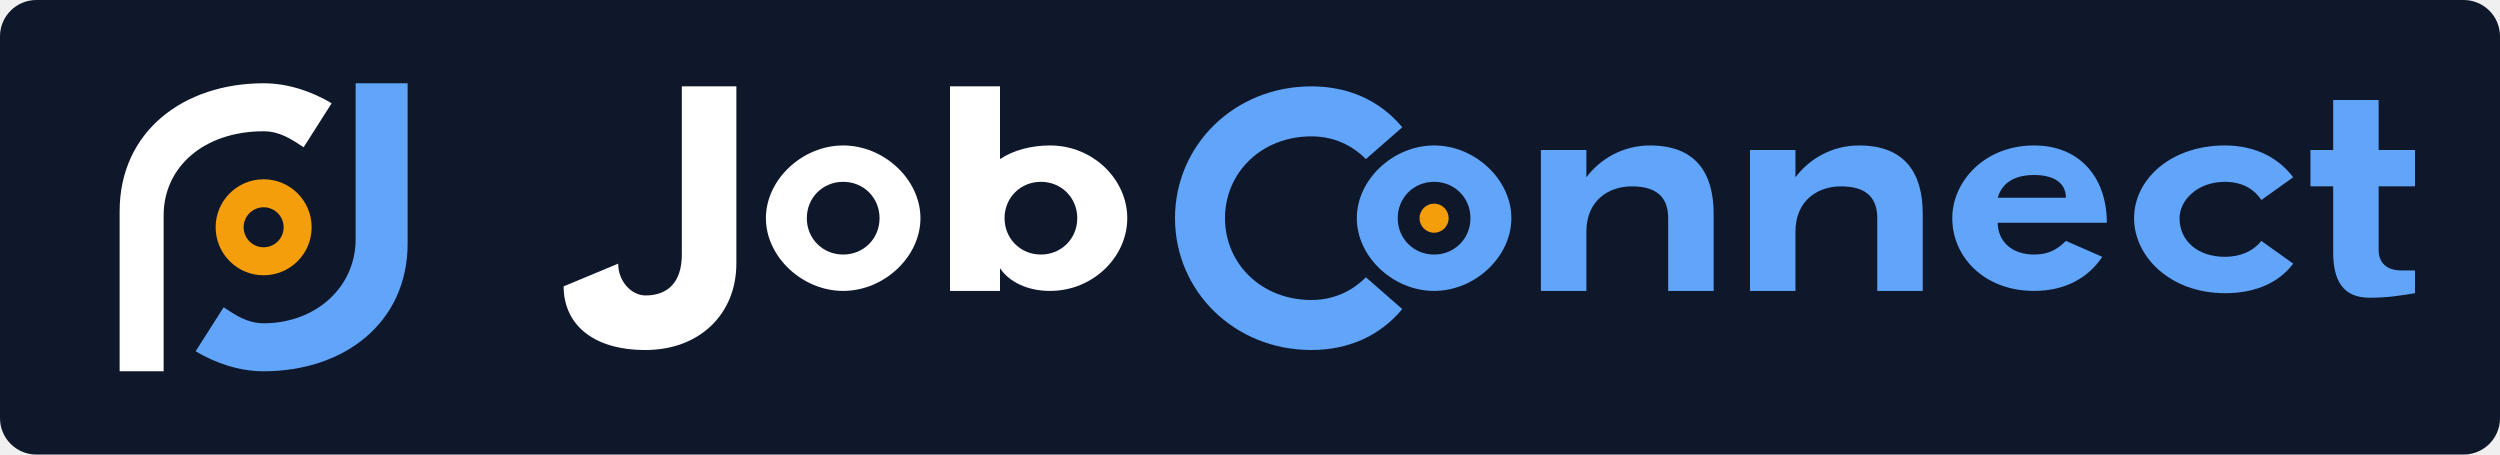
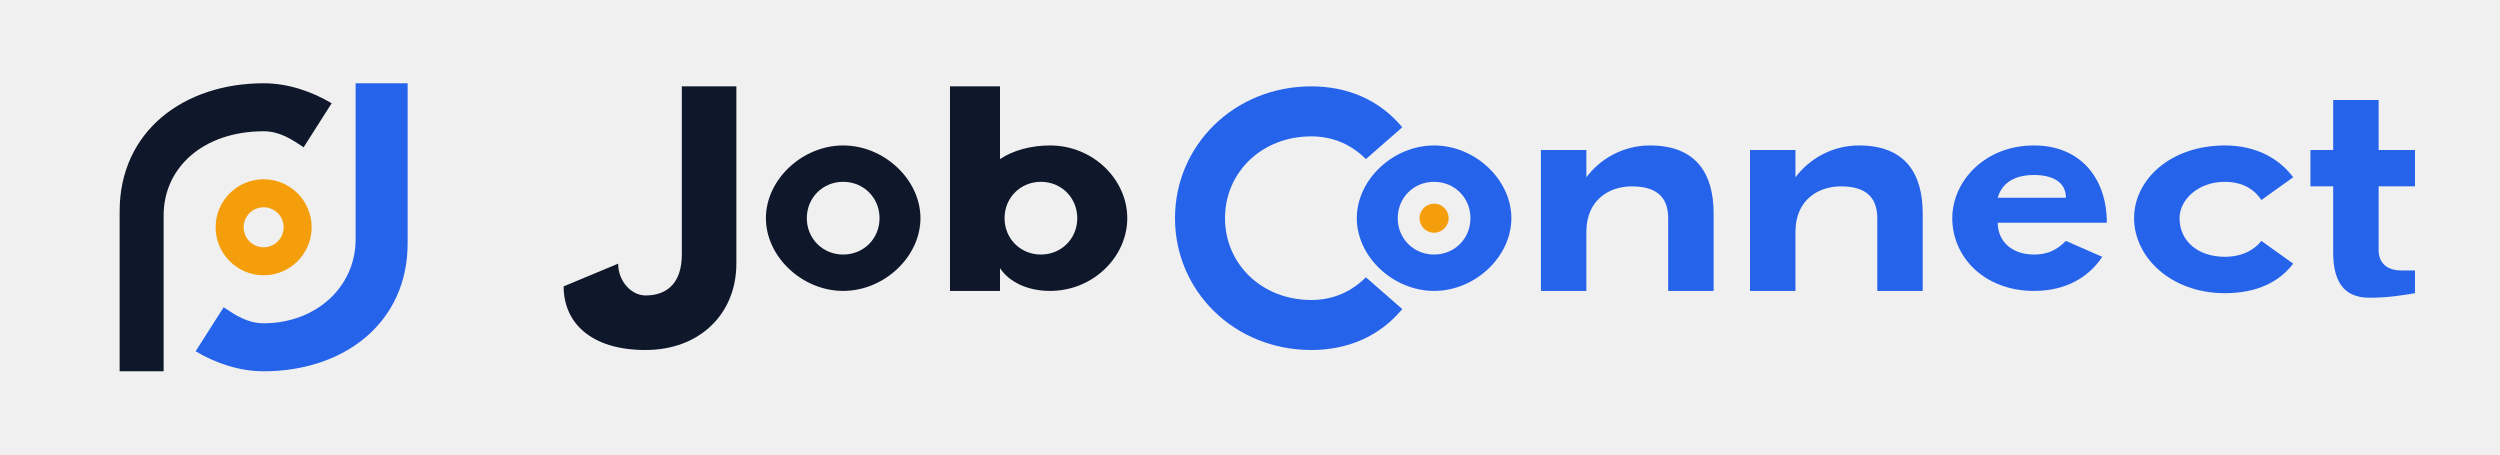
<svg xmlns="http://www.w3.org/2000/svg" viewBox="0 0 550 100" width="550" height="100">
-   <rect width="550" height="100" rx="8" fill="#0F172A" />
  <g transform="translate(14.0, 6.0) scale(0.88)">
-     <path fill="#FFFFFF" d="M 14 86 V 46 C 14 26 30 14 50 14 C 56 14 62 16 67 19 L 60 30 C 57 28 54 26 50 26 C 35 26 25 35 25 47 V 86 Z" />
-     <path fill="#60A5FA" d="M 86 14 V 54 C 86 74 70 86 50 86 C 44 86 38 84 33 81 L 40 70 C 43 72 46 74 50 74 C 63 74 73 65 73 53 V 14 Z" />
+     <path fill="#0F172A" d="M 14 86 V 46 C 14 26 30 14 50 14 C 56 14 62 16 67 19 L 60 30 C 57 28 54 26 50 26 C 35 26 25 35 25 47 V 86 Z" />
+     <path fill="#2563EB" d="M 86 14 V 54 C 86 74 70 86 50 86 C 44 86 38 84 33 81 L 40 70 C 43 72 46 74 50 74 C 63 74 73 65 73 53 V 14 Z" />
    <path fill="#F59E0B" fill-rule="evenodd" d="M 50 38 A 12 12 0 1 0 50 62 A 12 12 0 1 0 50 38 Z M 50 45 A 5 5 0 1 1 50 55 A 5 5 0 1 1 50 45 Z" />
  </g>
  <g transform="translate(124, 0)">
    <g id="wordmark-jobconnect">
-       <path fill="#FFFFFF" transform="translate(0, 0)" d="         M 16 19 H 38 V 58         C 38 69 30 77 18 77         C 6 77 0 71 0 63         L 12 58         C 12 62 15 65 18 65         C 23 65 26 62 26 56         V 19         Z" />
-       <path fill="#FFFFFF" fill-rule="evenodd" transform="translate(0.5, 0)" d="         M 61 32         C 70 32 78 39.5 78 48         C 78 56.5 70 64 61 64         C 52 64 44 56.5 44 48         C 44 39.5 52 32 61 32 Z         M 61 40         C 56.5 40 53 43.5 53 48         C 53 52.5 56.5 56 61 56         C 65.5 56 69 52.5 69 48         C 69 43.5 65.5 40 61 40 Z" />
-       <path fill="#FFFFFF" fill-rule="evenodd" transform="translate(85, 0)" d="         M 0 19 H 11 V 35         C 14 33 18 32 22 32         C 31.5 32 39 39.5 39 48         C 39 56.5 31.5 64 22 64         C 17 64 13 62 11 59         V 64 H 0 Z         M 20 40         C 15.5 40 12 43.5 12 48         C 12 52.5 15.5 56 20 56         C 24.5 56 28 52.5 28 48         C 28 43.5 24.5 40 20 40 Z" />
-       <path fill="#60A5FA" fill-rule="evenodd" transform="translate(134.5, 0)" d="         M 50 28         L 42 35         C 39 32 35 30 30 30         C 19 30 11 38 11 48         C 11 58 19 66 30 66         C 35 66 39 64 42 61         L 50 68         C 45 74 38 77 30 77         C 13 77 0 64 0 48         C 0 32 13 19 30 19         C 38 19 45 22 50 28         Z" />
-       <path fill="#60A5FA" fill-rule="evenodd" transform="translate(8.5, 0)" d="         M 183 32         C 192 32 200 39.5 200 48         C 200 56.5 192 64 183 64         C 174 64 166 56.5 166 48         C 166 39.5 174 32 183 32 Z         M 183 40         C 178.5 40 175 43.5 175 48         C 175 52.5 178.5 56 183 56         C 187.5 56 191 52.5 191 48         C 191 43.5 187.5 40 183 40 Z" />
+       <path fill="#0F172A" transform="translate(0, 0)" d="         M 16 19 H 38 V 58         C 38 69 30 77 18 77         C 6 77 0 71 0 63         L 12 58         C 12 62 15 65 18 65         C 23 65 26 62 26 56         V 19         Z" />
+       <path fill="#0F172A" fill-rule="evenodd" transform="translate(0.5, 0)" d="         M 61 32         C 70 32 78 39.5 78 48         C 78 56.5 70 64 61 64         C 52 64 44 56.5 44 48         C 44 39.5 52 32 61 32 Z         M 61 40         C 56.5 40 53 43.5 53 48         C 53 52.5 56.5 56 61 56         C 65.5 56 69 52.5 69 48         C 69 43.5 65.5 40 61 40 Z" />
+       <path fill="#0F172A" fill-rule="evenodd" transform="translate(85, 0)" d="         M 0 19 H 11 V 35         C 14 33 18 32 22 32         C 31.5 32 39 39.5 39 48         C 39 56.5 31.5 64 22 64         C 17 64 13 62 11 59         V 64 H 0 Z         M 20 40         C 15.5 40 12 43.5 12 48         C 12 52.5 15.5 56 20 56         C 24.5 56 28 52.5 28 48         C 28 43.5 24.5 40 20 40 Z" />
+       <path fill="#2563EB" fill-rule="evenodd" transform="translate(134.5, 0)" d="         M 50 28         L 42 35         C 39 32 35 30 30 30         C 19 30 11 38 11 48         C 11 58 19 66 30 66         C 35 66 39 64 42 61         L 50 68         C 45 74 38 77 30 77         C 13 77 0 64 0 48         C 0 32 13 19 30 19         C 38 19 45 22 50 28         Z" />
+       <path fill="#2563EB" fill-rule="evenodd" transform="translate(8.5, 0)" d="         M 183 32         C 192 32 200 39.5 200 48         C 200 56.5 192 64 183 64         C 174 64 166 56.5 166 48         C 166 39.5 174 32 183 32 Z         M 183 40         C 178.5 40 175 43.5 175 48         C 175 52.5 178.5 56 183 56         C 187.5 56 191 52.5 191 48         C 191 43.5 187.5 40 183 40 Z" />
      <circle cx="191.5" cy="48" r="3.2" fill="#F59E0B" />
-       <path fill="#60A5FA" transform="translate(215, 0)" d="         M 0 33 H 10 V 39         C 13 35 18 32 24 32         C 34 32 38 38 38 47         V 64 H 28 V 48         C 28 43 25 41 20 41         C 15 41 10 44 10 51         V 64 H 0 Z" />
-       <path fill="#60A5FA" transform="translate(261, 0)" d="         M 0 33 H 10 V 39         C 13 35 18 32 24 32         C 34 32 38 38 38 47         V 64 H 28 V 48         C 28 43 25 41 20 41         C 15 41 10 44 10 51         V 64 H 0 Z" />
-       <path fill="#60A5FA" fill-rule="evenodd" transform="translate(305.5, 0)" d="         M 18 32         C 7 32 0 40 0 48         C 0 56.5 7 64 18 64         C 25 64 30 61 33 56.5         L 25 53         C 23 55 21 56 18 56         C 13 56 10 53 10 49         H 34         C 34 39 28 32 18 32 Z         M 10 43.5         C 11 40 14 38.5 18 38.5         C 22 38.5 25 40 25 43.5 Z" />
-       <path fill="#60A5FA" transform="translate(345.5, 0)" d="         M 35 39         L 28 44         C 26 41 23 40 20 40         C 14 40 10 44 10 48         C 10 53 14 56.5 20 56.5         C 23 56.5 26 55.5 28 53         L 35 58         C 32 62 27 64.5 20 64.5         C 8 64.5 0 56.5 0 48         C 0 39.5 8 32 20 32         C 27 32 32 35 35 39 Z" />
-       <path fill="#60A5FA" transform="translate(384.3, 0)" d="         M 5 22 H 15 V 33 H 23 V 41 H 15 V 55         C 15 58 17 59.5 20 59.5 H 23 V 64.5         C 20 65 17 65.5 13 65.5         C 7 65.5 5 61.5 5 55.5         V 41 H 0 V 33 H 5 Z" />
+       <path fill="#2563EB" transform="translate(215, 0)" d="         M 0 33 H 10 V 39         C 13 35 18 32 24 32         C 34 32 38 38 38 47         V 64 H 28 V 48         C 28 43 25 41 20 41         C 15 41 10 44 10 51         V 64 H 0 Z" />
+       <path fill="#2563EB" transform="translate(261, 0)" d="         M 0 33 H 10 V 39         C 13 35 18 32 24 32         C 34 32 38 38 38 47         V 64 H 28 V 48         C 28 43 25 41 20 41         C 15 41 10 44 10 51         V 64 H 0 Z" />
+       <path fill="#2563EB" fill-rule="evenodd" transform="translate(305.5, 0)" d="         M 18 32         C 7 32 0 40 0 48         C 0 56.5 7 64 18 64         C 25 64 30 61 33 56.5         L 25 53         C 23 55 21 56 18 56         C 13 56 10 53 10 49         H 34         C 34 39 28 32 18 32 Z         M 10 43.5         C 11 40 14 38.5 18 38.5         C 22 38.5 25 40 25 43.5 Z" />
+       <path fill="#2563EB" transform="translate(345.5, 0)" d="         M 35 39         L 28 44         C 26 41 23 40 20 40         C 14 40 10 44 10 48         C 10 53 14 56.5 20 56.5         C 23 56.5 26 55.5 28 53         L 35 58         C 32 62 27 64.5 20 64.5         C 8 64.5 0 56.5 0 48         C 0 39.5 8 32 20 32         C 27 32 32 35 35 39 Z" />
+       <path fill="#2563EB" transform="translate(384.3, 0)" d="         M 5 22 H 15 V 33 H 23 V 41 H 15 V 55         C 15 58 17 59.5 20 59.5 H 23 V 64.5         C 20 65 17 65.5 13 65.5         C 7 65.5 5 61.5 5 55.5         V 41 H 0 V 33 H 5 Z" />
    </g>
  </g>
</svg>
